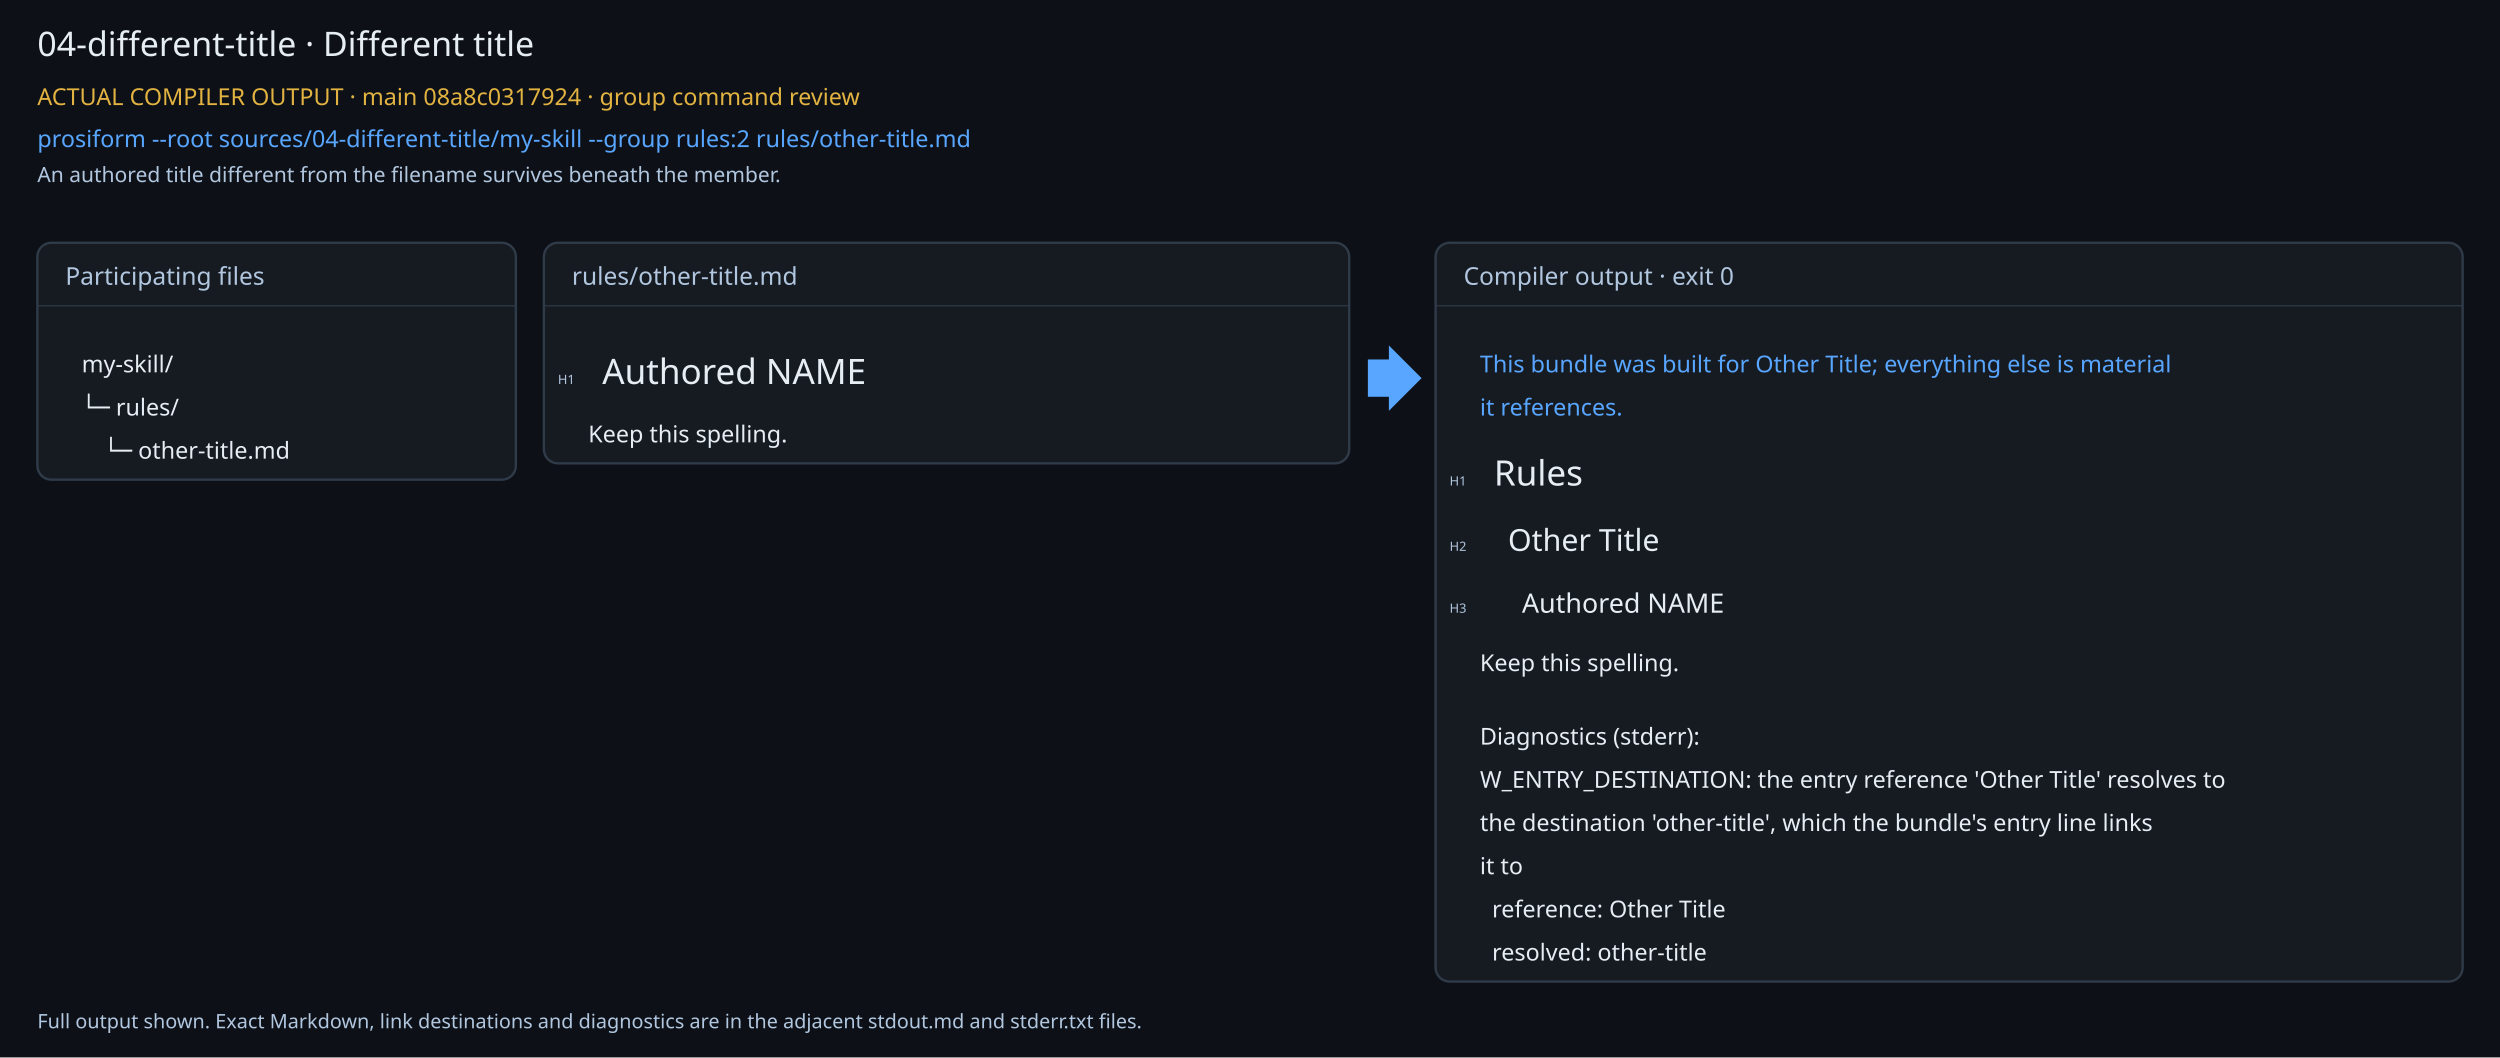
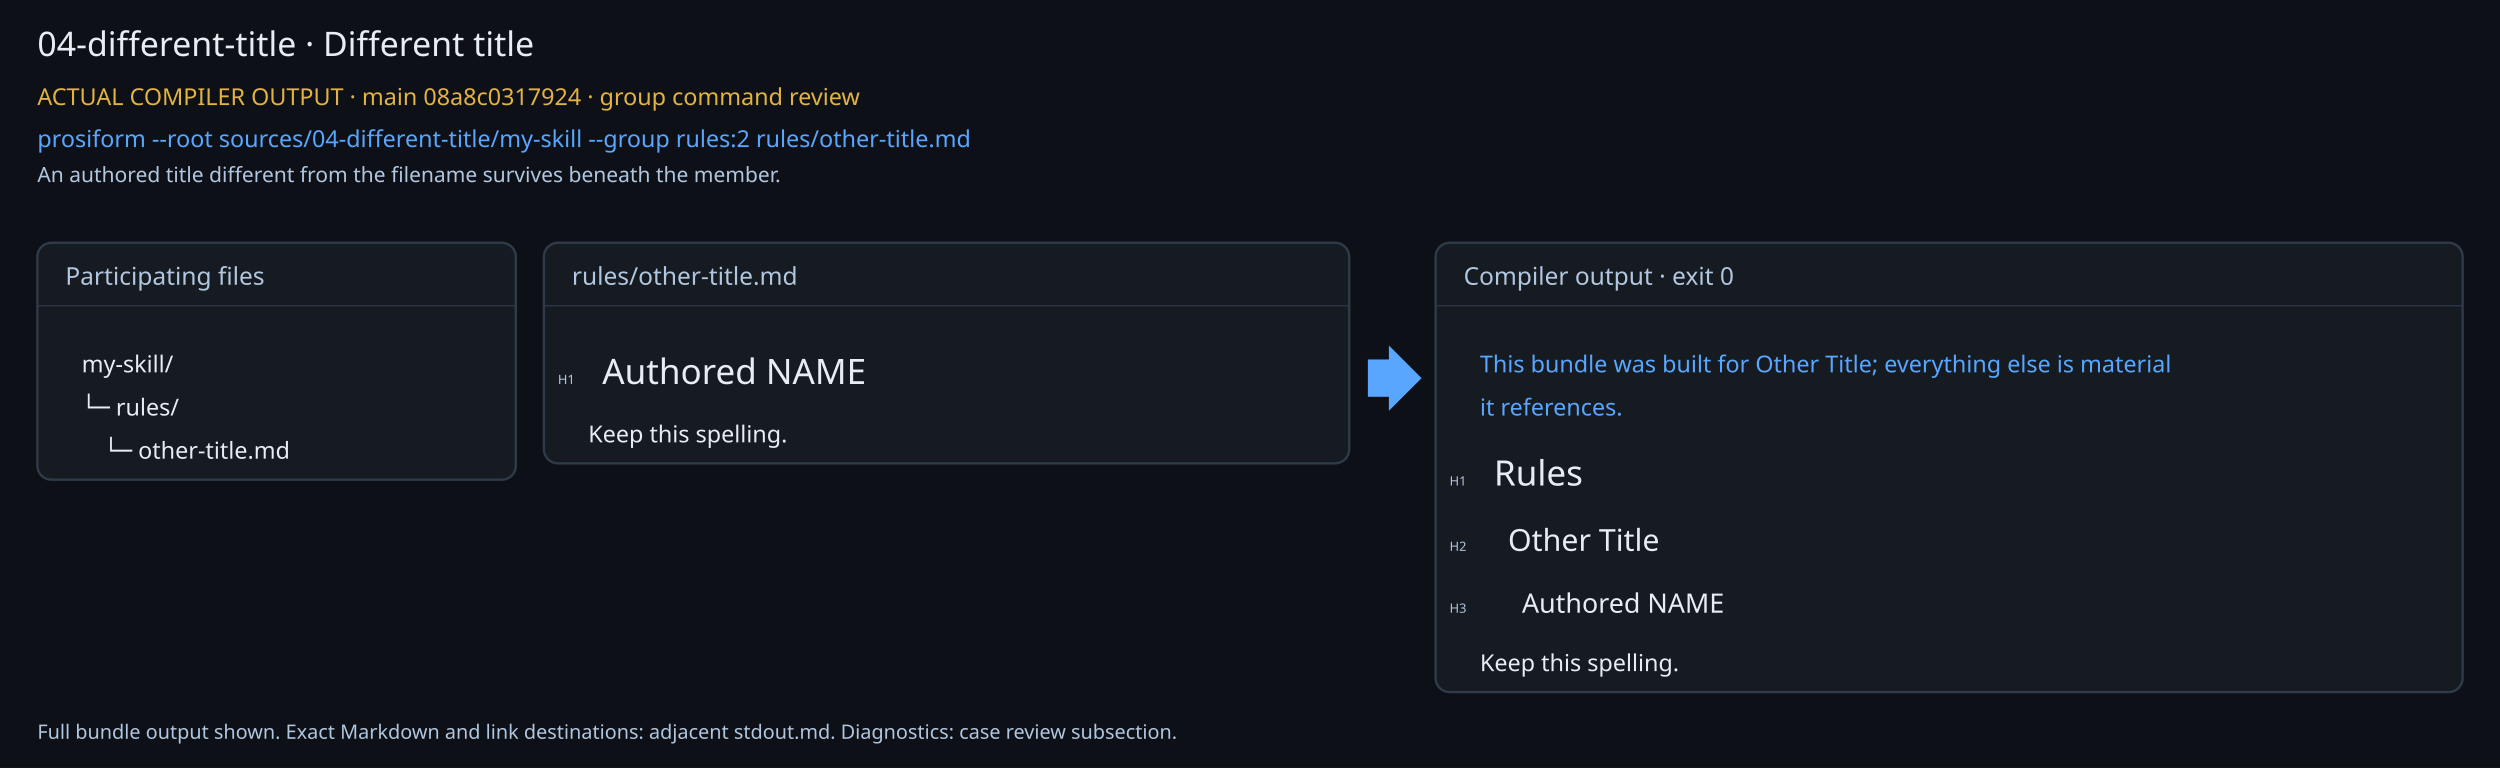
- <svg xmlns="http://www.w3.org/2000/svg" width="2142" height="906" viewBox="0 0 2142 906" role="img" aria-labelledby="title desc">
-   <rect width="2142" height="906" fill="#0d1117" />
+ <svg xmlns="http://www.w3.org/2000/svg" width="2142" height="658" viewBox="0 0 2142 658" role="img" aria-labelledby="title desc">
+   <rect width="2142" height="658" fill="#0d1117" />
  <g font-family="IBM Plex Mono" xml:space="preserve">
    <text x="32" y="48" font-size="29" fill="#e6edf3" font-weight="400">04-different-title · Different title</text>
    <text x="32" y="90" font-size="20" fill="#e3b341" font-weight="400">ACTUAL COMPILER OUTPUT · main 08a8c0317924 · group command review</text>
    <text x="32" y="126" font-size="20" fill="#58a6ff" font-weight="400">prosiform --root sources/04-different-title/my-skill --group rules:2 rules/other-title.md</text>
    <text x="32" y="156" font-size="18" fill="#b1c6df" font-weight="400">An authored title different from the filename survives beneath the member.</text>
    <rect x="32" y="208" width="410" height="203" rx="12" fill="#161b22" stroke="#303b49" stroke-width="2" />
    <text x="56" y="244" font-size="21" fill="#b1c6df" font-weight="400">Participating files</text>
    <path d="M32 262 H442" stroke="#303b49" />
    <text x="70" y="319" font-size="20" fill="#e6edf3" font-weight="400">my-skill/</text>
    <text x="70" y="356" font-size="20" fill="#e6edf3" font-weight="400">└─ rules/</text>
    <text x="70" y="393" font-size="20" fill="#e6edf3" font-weight="400">   └─ other-title.md</text>
    <rect x="466" y="208" width="690" height="189" rx="12" fill="#161b22" stroke="#303b49" stroke-width="2" />
    <text x="490" y="244" font-size="21" fill="#b1c6df" font-weight="400">rules/other-title.md</text>
    <path d="M466 262 H1156" stroke="#303b49" />
    <text x="478" y="329" font-size="11" fill="#b1c6df" font-weight="400">H1</text>
    <text x="516" y="329" font-size="30" fill="#e6edf3" font-weight="500">Authored NAME</text>
    <text x="504" y="379" font-size="20" fill="#e6edf3" font-weight="400">Keep this spelling.</text>
-     <rect x="1230" y="208" width="880" height="633" rx="12" fill="#161b22" stroke="#303b49" stroke-width="2" />
+     <rect x="1230" y="208" width="880" height="385" rx="12" fill="#161b22" stroke="#303b49" stroke-width="2" />
    <text x="1254" y="244" font-size="21" fill="#b1c6df" font-weight="400">Compiler output · exit 0</text>
    <path d="M1230 262 H2110" stroke="#303b49" />
    <text x="1268" y="319" font-size="20" fill="#58a6ff" font-weight="400">This bundle was built for Other Title; everything else is material</text>
    <text x="1268" y="356" font-size="20" fill="#58a6ff" font-weight="400">it references.</text>
    <text x="1242" y="416" font-size="11" fill="#b1c6df" font-weight="400">H1</text>
    <text x="1280" y="416" font-size="30" fill="#e6edf3" font-weight="500">Rules</text>
    <text x="1242" y="472" font-size="11" fill="#b1c6df" font-weight="400">H2</text>
    <text x="1292" y="472" font-size="26" fill="#e6edf3" font-weight="500">Other Title</text>
    <text x="1242" y="525" font-size="11" fill="#b1c6df" font-weight="400">H3</text>
    <text x="1304" y="525" font-size="23" fill="#e6edf3" font-weight="500">Authored NAME</text>
    <text x="1268" y="575" font-size="20" fill="#e6edf3" font-weight="400">Keep this spelling.</text>
-     <text x="1268" y="638" font-size="20" fill="#e6edf3" font-weight="400">Diagnostics (stderr):</text>
-     <text x="1268" y="675" font-size="20" fill="#e6edf3" font-weight="400">W_ENTRY_DESTINATION: the entry reference 'Other Title' resolves to</text>
-     <text x="1268" y="712" font-size="20" fill="#e6edf3" font-weight="400">the destination 'other-title', which the bundle's entry line links</text>
-     <text x="1268" y="749" font-size="20" fill="#e6edf3" font-weight="400">it to</text>
-     <text x="1268" y="786" font-size="20" fill="#e6edf3" font-weight="400">  reference: Other Title</text>
-     <text x="1268" y="823" font-size="20" fill="#e6edf3" font-weight="400">  resolved: other-title</text>
    <path d="M1172 308 H1190 V296 L1218 324 L1190 352 V340 H1172Z" fill="#58a6ff" />
-     <text x="32" y="881" font-size="17" fill="#b1c6df" font-weight="400">Full output shown. Exact Markdown, link destinations and diagnostics are in the adjacent stdout.md and stderr.txt files.</text>
+     <text x="32" y="633" font-size="17" fill="#b1c6df" font-weight="400">Full bundle output shown. Exact Markdown and link destinations: adjacent stdout.md. Diagnostics: case review subsection.</text>
  </g>
</svg>
